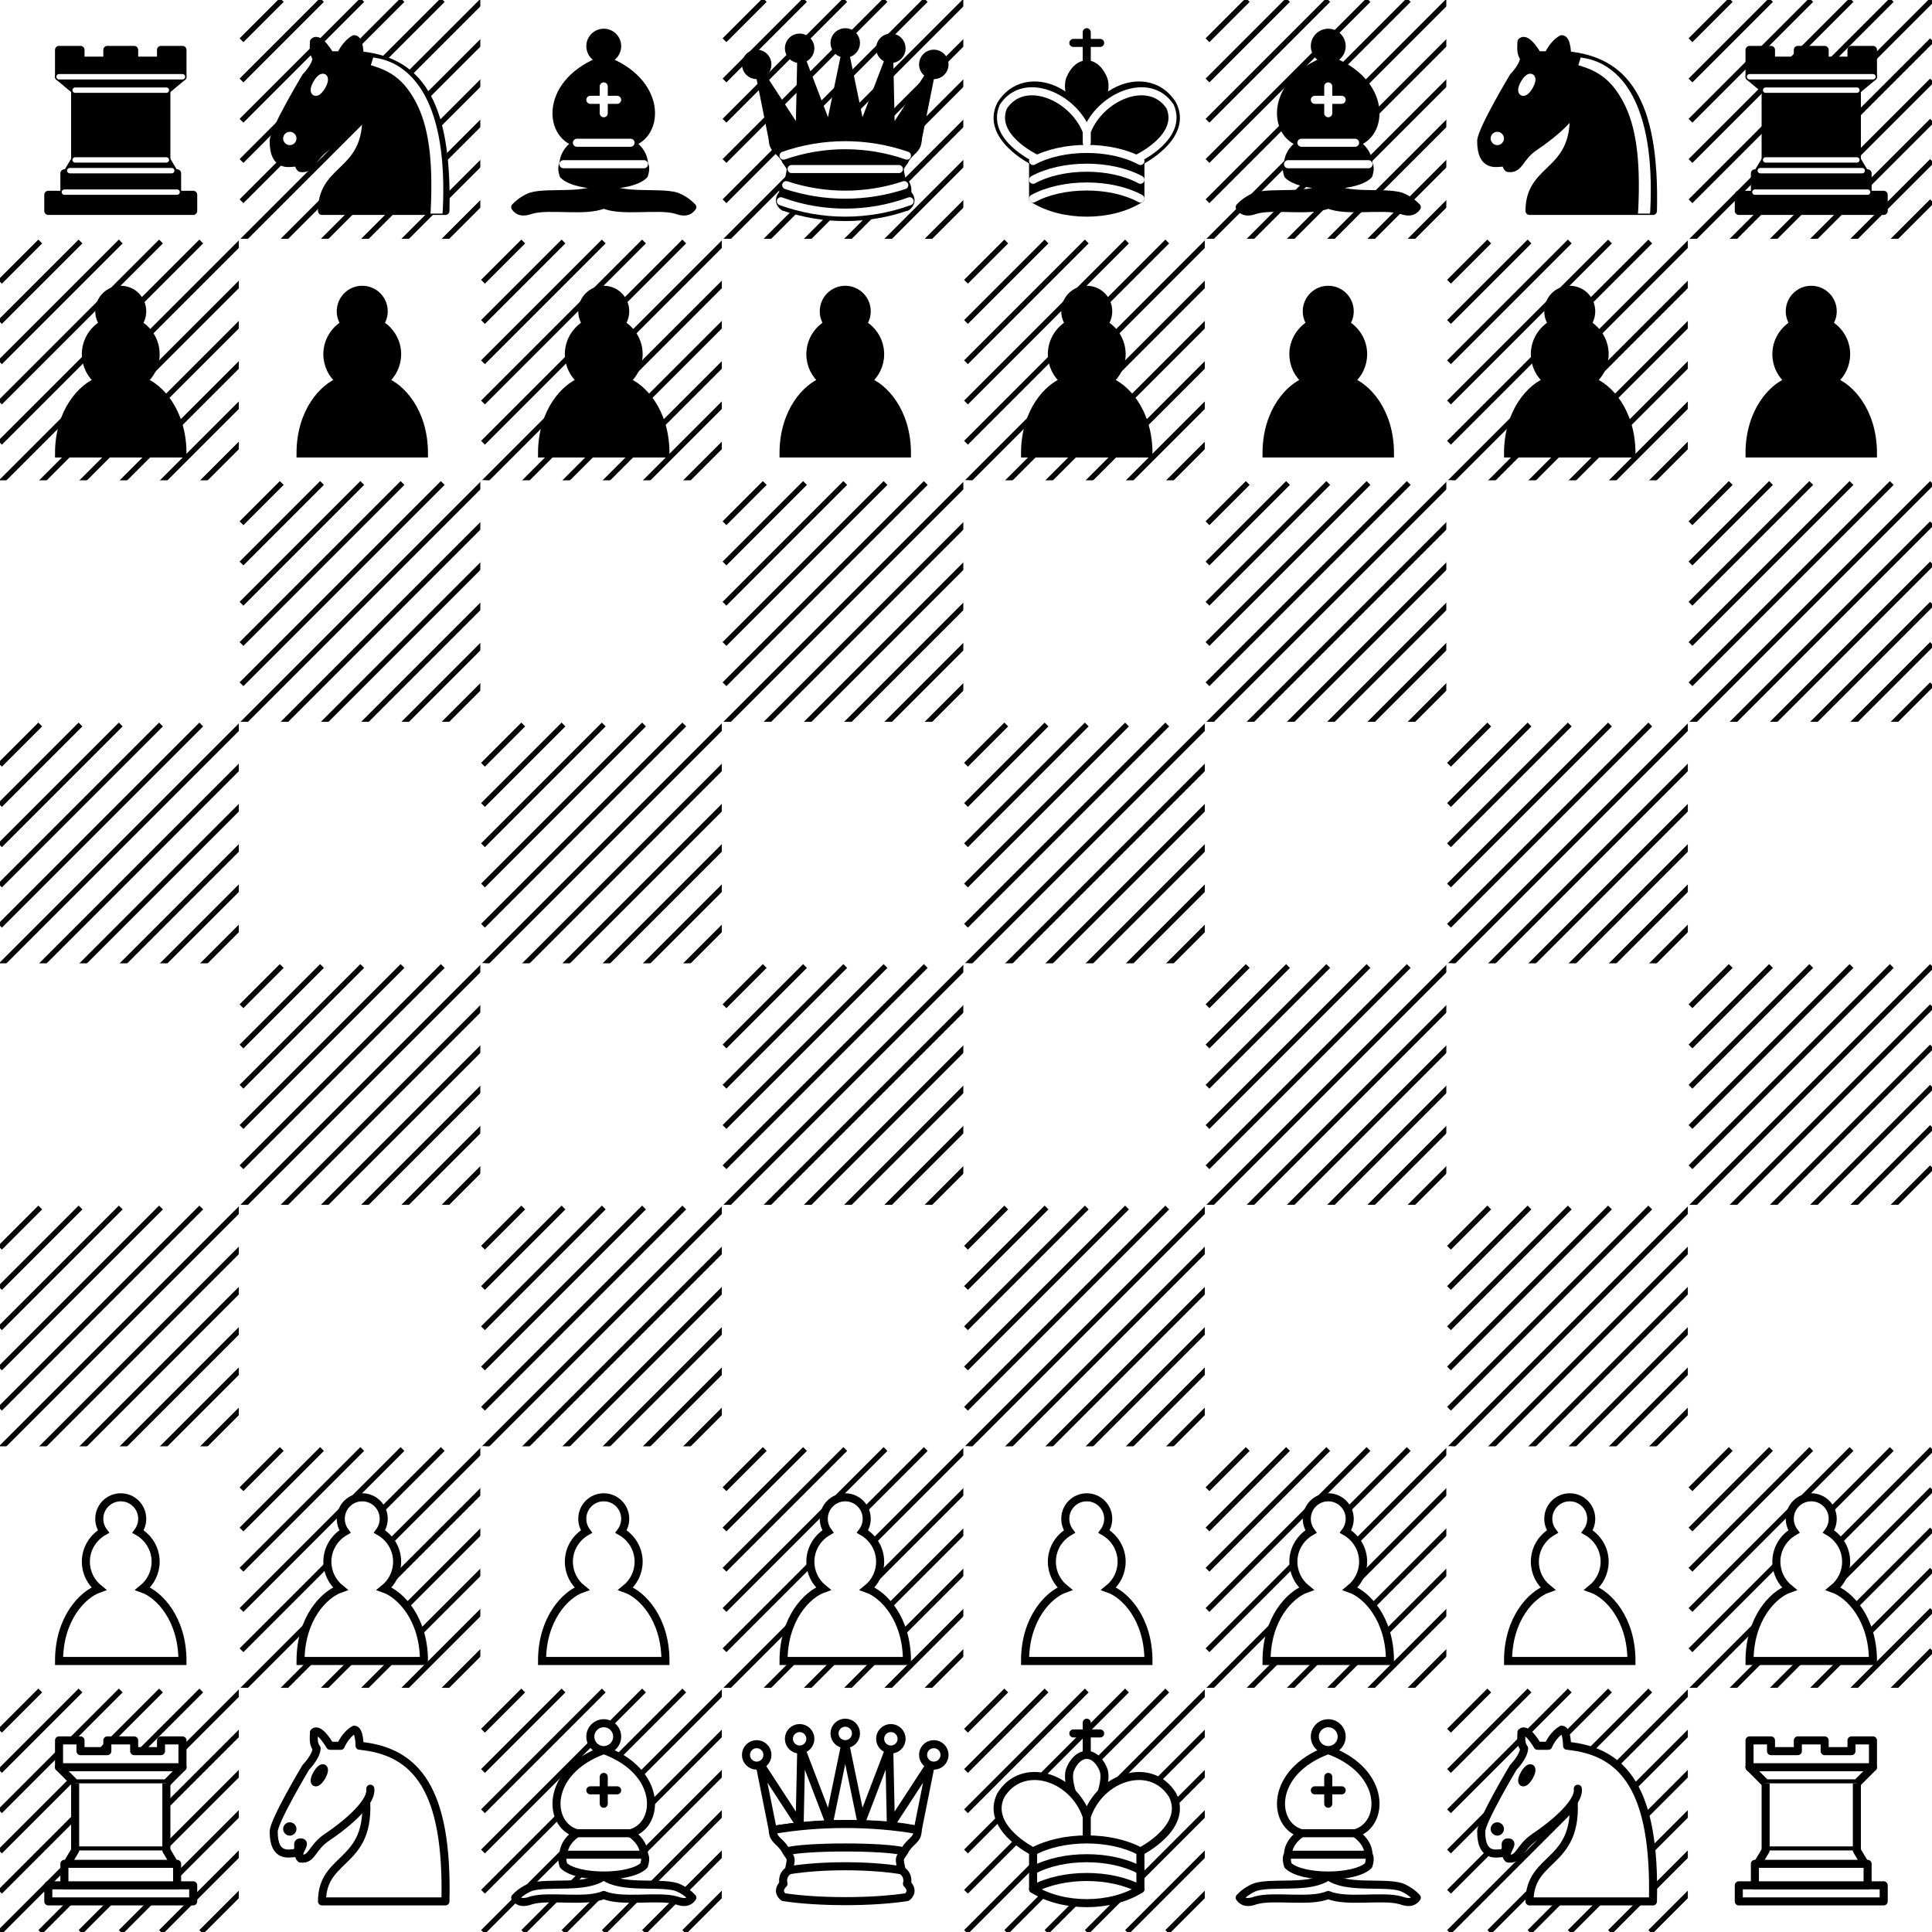
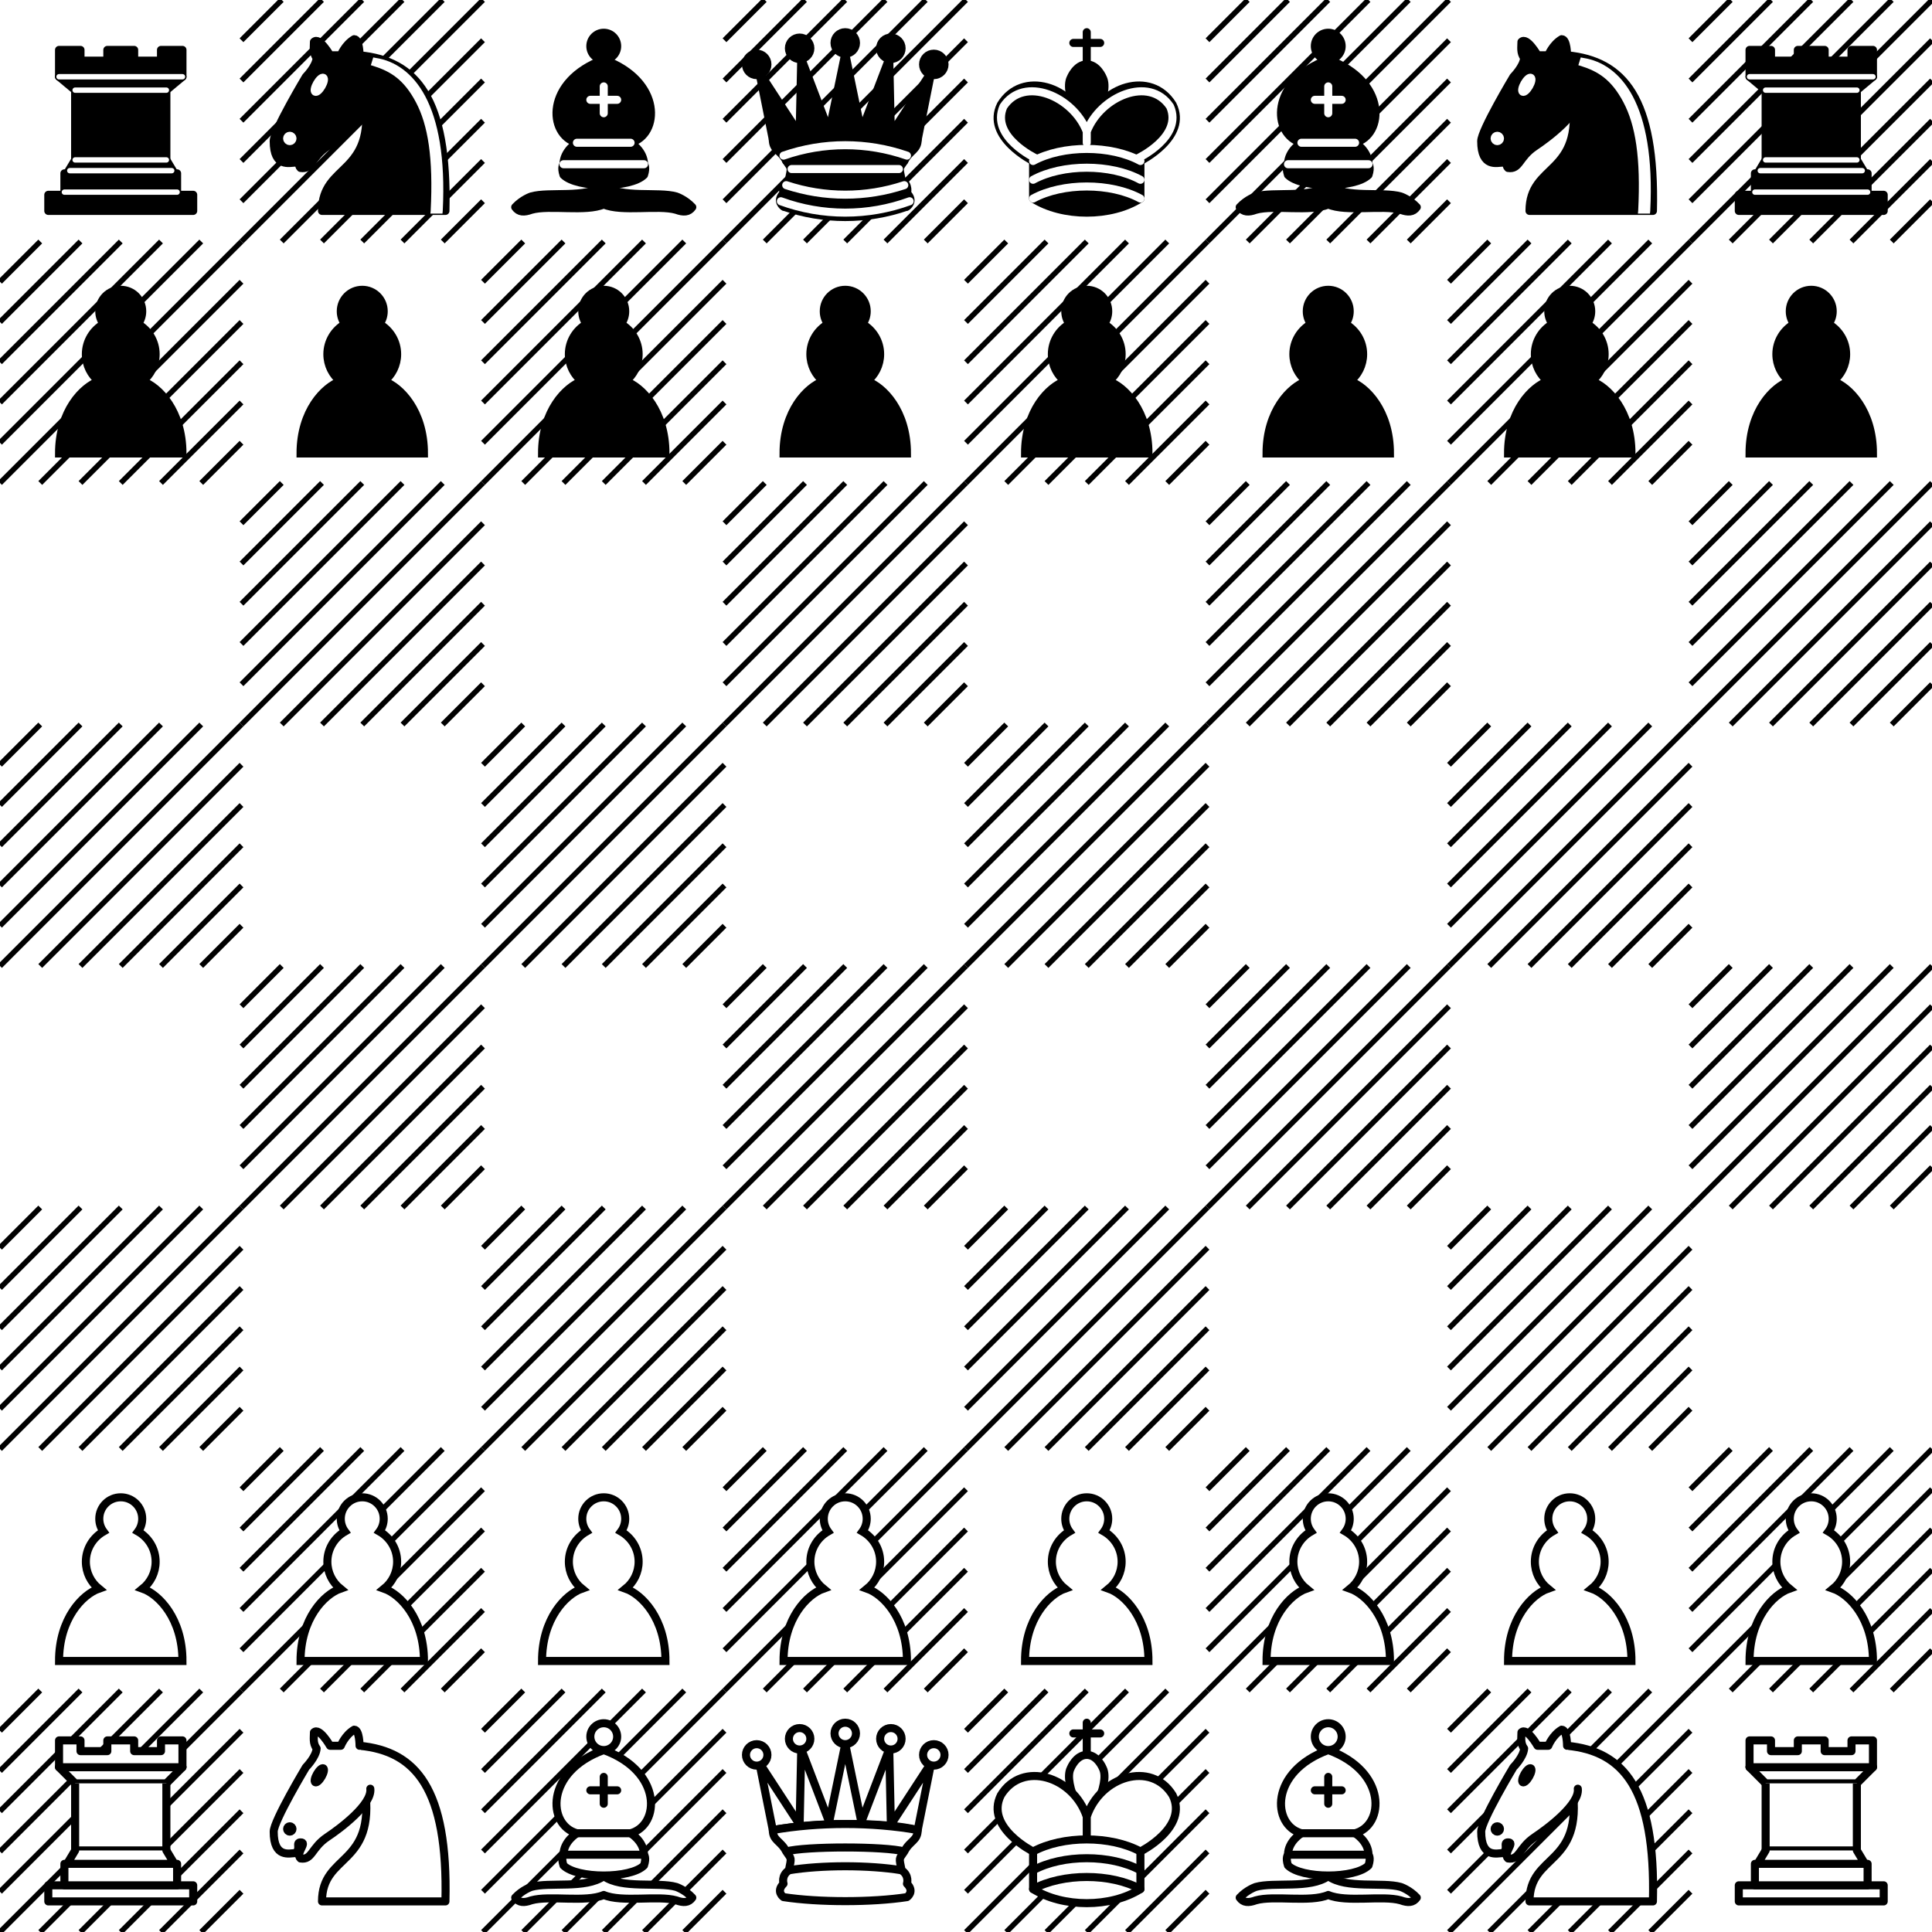
<svg xmlns="http://www.w3.org/2000/svg" xmlns:xlink="http://www.w3.org/1999/xlink" version="1.1" viewBox="0 0 360 360" width="360" height="360">
  <symbol id="r" viewBox="0 0 45 45" overflow="visible">
-     <rect width="45" height="45" fill="white" stroke="white" />
    <g style="opacity:1; fill:#000000; fill-opacity:1; fill-rule:evenodd; stroke:#000000; stroke-width:1.5; stroke-linecap:round;stroke-linejoin:round;stroke-miterlimit:4; stroke-dasharray:none; stroke-opacity:1;" transform="translate(0,0.3)">
      <path d="M 9,39 L 36,39 L 36,36 L 9,36 L 9,39 z " style="stroke-linecap:butt;" />
      <path d="M 12.5,32 L 14,29.5 L 31,29.5 L 32.5,32 L 12.5,32 z " style="stroke-linecap:butt;" />
      <path d="M 12,36 L 12,32 L 33,32 L 33,36 L 12,36 z " style="stroke-linecap:butt;" />
      <path d="M 14,29.5 L 14,16.5 L 31,16.5 L 31,29.5 L 14,29.5 z " style="stroke-linecap:butt;stroke-linejoin:miter;" />
      <path d="M 14,16.5 L 11,14 L 34,14 L 31,16.5 L 14,16.5 z " style="stroke-linecap:butt;" />
      <path d="M 11,14 L 11,9 L 15,9 L 15,11 L 20,11 L 20,9 L 25,9 L 25,11 L 30,11 L 30,9 L 34,9 L 34,14 L 11,14 z " style="stroke-linecap:butt;" />
      <path d="M 12,35.5 L 33,35.5 L 33,35.5" style="fill:none; stroke:#ffffff; stroke-width:1; stroke-linejoin:miter;" />
      <path d="M 13,31.5 L 32,31.5" style="fill:none; stroke:#ffffff; stroke-width:1; stroke-linejoin:miter;" />
      <path d="M 14,29.5 L 31,29.5" style="fill:none; stroke:#ffffff; stroke-width:1; stroke-linejoin:miter;" />
      <path d="M 14,16.5 L 31,16.5" style="fill:none; stroke:#ffffff; stroke-width:1; stroke-linejoin:miter;" />
      <path d="M 11,14 L 34,14" style="fill:none; stroke:#ffffff; stroke-width:1; stroke-linejoin:miter;" />
    </g>
  </symbol>
  <symbol id="n" viewBox="0 0 45 45" overflow="visible">
-     <rect width="45" height="45" fill="white" stroke="white" />
    <path stroke="#000" d="M 7.5,0 L 0,7.5 M 15,0 L 0,15 M 22.5,0 L 0,22.5 M 30,0 L 0,30 M 37.5,0 L 0,37.5 M 45,0 L 0,45 M 45,7.5 L 7.5,45 M 45,15 L 15,45 M 45,22.5 L 22.5,45 M 45,30 L 30,45 M 45,37.5 L 37.5,45" />
    <g style="opacity:1; fill:none; fill-opacity:1; fill-rule:evenodd; stroke:#000000; stroke-width:1.5; stroke-linecap:round;stroke-linejoin:round;stroke-miterlimit:4; stroke-dasharray:none; stroke-opacity:1;" transform="translate(0,0.3)">
      <path d="M 22,10 C 32.5,11 38.5,18 38,39 L 15,39 C 15,30 25,32.5 23,18" style="fill:#000000; stroke:#000000;" />
      <path d="M 24,18 C 24.38,20.91 18.45,25.37 16,27 C 13,29 13.18,31.34 11,31 C 9.958,30.06 12.41,27.96 11,28 C 10,28 11.19,29.23 10,30 C 9,30 5.997,31 6,26 C 6,24 12,14 12,14 C 12,14 13.89,12.1 14,10.5 C 13.27,9.506 13.5,8.5 13.5,7.5 C 14.5,6.5 16.5,10 16.5,10 L 18.5,10 C 18.5,10 19.28,8.008 21,7 C 22,7 22,10 22,10" style="fill:#000000; stroke:#000000;" />
      <path d="M 9.5 25.5 A 0.5 0.5 0 1 1 8.5,25.5 A 0.5 0.5 0 1 1 9.5 25.5 z" style="fill:#ffffff; stroke:#ffffff;" />
      <path d="M 15 15.5 A 0.5 1.5 0 1 1  14,15.5 A 0.5 1.5 0 1 1  15 15.5 z" transform="matrix(0.866,0.5,-0.5,0.866,9.693,-5.173)" style="fill:#ffffff; stroke:#ffffff;" />
      <path d="M 24.55,10.4 L 24.1,11.85 L 24.6,12 C 27.75,13 30.25,14.49 32.5,18.75 C 34.75,23.01 35.75,29.06 35.25,39 L 35.2,39.5 L 37.45,39.5 L 37.5,39 C 38,28.94 36.62,22.15 34.25,17.66 C 31.88,13.17 28.46,11.02 25.06,10.5 L 24.55,10.4 z " style="fill:#ffffff; stroke:none;" />
    </g>
  </symbol>
  <symbol id="b" viewBox="0 0 45 45" overflow="visible">
-     <rect width="45" height="45" fill="white" stroke="white" />
    <g style="opacity:1; fill:none; fill-rule:evenodd; fill-opacity:1; stroke:#000000; stroke-width:1.5; stroke-linecap:round; stroke-linejoin:round; stroke-miterlimit:4; stroke-dasharray:none; stroke-opacity:1;" transform="translate(0,0.6)">
      <g style="fill:#000000; stroke:#000000; stroke-linecap:butt;">
        <path d="M 9,36 C 12.39,35.03 19.11,36.43 22.5,34 C 25.89,36.43 32.61,35.03 36,36 C 36,36 37.65,36.54 39,38 C 38.32,38.97 37.35,38.99 36,38.5 C 32.61,37.53 25.89,38.96 22.5,37.5 C 19.11,38.96 12.39,37.53 9,38.5 C 7.65,38.99 6.68,38.97 6,38 C 7.35,36.54 9,36 9,36 z" />
        <path d="M 15,32 C 17.5,34.5 27.5,34.5 30,32 C 30.5,30.5 30,30 30,30 C 30,27.5 27.5,26 27.5,26 C 33,24.5 33.5,14.5 22.5,10.5 C 11.5,14.5 12,24.5 17.5,26 C 17.5,26 15,27.5 15,30 C 15,30 14.5,30.5 15,32 z" />
        <path d="M 25 8 A 2.5 2.5 0 1 1  20,8 A 2.5 2.5 0 1 1  25 8 z" />
      </g>
      <path d="M 17.5,26 L 27.5,26 M 15,30 L 30,30 M 22.5,15.5 L 22.5,20.5 M 20,18 L 25,18" style="fill:none; stroke:#ffffff; stroke-linejoin:miter;" />
    </g>
  </symbol>
  <symbol id="q" viewBox="0 0 45 45" overflow="visible">
-     <rect width="45" height="45" fill="white" stroke="white" />
    <path stroke="#000" d="M 7.5,0 L 0,7.5 M 15,0 L 0,15 M 22.5,0 L 0,22.5 M 30,0 L 0,30 M 37.5,0 L 0,37.5 M 45,0 L 0,45 M 45,7.5 L 7.5,45 M 45,15 L 15,45 M 45,22.5 L 22.5,45 M 45,30 L 30,45 M 45,37.5 L 37.5,45" />
    <g style="fill:#000000;stroke:#000000;stroke-width:1.5; stroke-linecap:round;stroke-linejoin:round">
      <path d="M 9,26 C 17.5,24.5 30,24.5 36,26 L 38.5,13.5 L 31,25 L 30.7,10.9 L 25.5,24.5 L 22.5,10 L 19.5,24.5 L 14.3,10.9 L 14,25 L 6.5,13.5 L 9,26 z" style="stroke-linecap:butt;fill:#000000" />
      <path d="m 9,26 c 0,2 1.5,2 2.5,4 1,1.5 1,1 0.5,3.5 -1.5,1 -1,2.5 -1,2.5 -1.5,1.5 0,2.5 0,2.5 6.5,1 16.5,1 23,0 0,0 1.5,-1 0,-2.5 0,0 0.5,-1.5 -1,-2.5 -0.5,-2.5 -0.5,-2 0.5,-3.5 1,-2 2.5,-2 2.5,-4 -8.5,-1.5 -18.5,-1.5 -27,0 z" />
      <path d="M 11.5,30 C 15,29 30,29 33.5,30" />
      <path d="m 12,33.5 c 6,-1 15,-1 21,0" />
      <circle cx="6" cy="12" r="2" />
      <circle cx="14" cy="9" r="2" />
      <circle cx="22.5" cy="8" r="2" />
      <circle cx="31" cy="9" r="2" />
      <circle cx="39" cy="12" r="2" />
      <path d="M 11,38.5 A 35,35 1 0 0 34,38.5" style="fill:none; stroke:#000000;stroke-linecap:butt;" />
      <g style="fill:none; stroke:#ffffff;">
        <path d="M 11,29 A 35,35 1 0 1 34,29" />
        <path d="M 12.5,31.5 L 32.5,31.5" />
        <path d="M 11.5,34.5 A 35,35 1 0 0 33.5,34.5" />
        <path d="M 10.5,37.5 A 35,35 1 0 0 34.5,37.5" />
      </g>
    </g>
  </symbol>
  <symbol id="k" viewBox="0 0 45 45" overflow="visible">
-     <rect width="45" height="45" fill="white" stroke="white" />
    <g style="fill:none; fill-opacity:1; fill-rule:evenodd; stroke:#000000; stroke-width:1.5; stroke-linecap:round;stroke-linejoin:round;stroke-miterlimit:4; stroke-dasharray:none; stroke-opacity:1;">
      <path d="M 22.5,11.63 L 22.5,6" style="fill:none; stroke:#000000; stroke-linejoin:miter;" id="path6570" />
      <path d="M 22.5,25 C 22.5,25 27,17.5 25.5,14.5 C 25.5,14.5 24.5,12 22.5,12 C 20.5,12 19.5,14.5 19.5,14.5 C 18,17.5 22.5,25 22.5,25" style="fill:#000000;fill-opacity:1; stroke-linecap:butt; stroke-linejoin:miter;" />
      <path d="M 12.5,37 C 18,40.5 27,40.5 32.5,37 L 32.5,30 C 32.5,30 41.5,25.5 38.5,19.5 C 34.5,13 25,16 22.5,23.5 L 22.5,27 L 22.5,23.5 C 20,16 10.5,13 6.5,19.5 C 3.5,25.5 12.5,30 12.5,30 L 12.5,37" style="fill:#000000; stroke:#000000;" />
      <path d="M 20,8 L 25,8" style="fill:none; stroke:#000000; stroke-linejoin:miter;" />
      <path d="M 32,29.5 C 32,29.5 40.5,25.5 38.03,19.85 C 34.15,14 25,18 22.5,24.5 L 22.5,26.6 L 22.5,24.5 C 20,18 10.85,14 6.97,19.85 C 4.5,25.5 13,29.5 13,29.5" style="fill:none; stroke:#ffffff;" />
      <path d="M 12.5,30 C 18,27 27,27 32.5,30 M 12.5,33.5 C 18,30.5 27,30.5 32.5,33.5 M 12.5,37 C 18,34 27,34 32.5,37" style="fill:none; stroke:#ffffff;" />
    </g>
  </symbol>
  <symbol id="b_v1" viewBox="0 0 45 45" overflow="visible">
-     <rect width="45" height="45" fill="white" stroke="white" />
    <path stroke="#000" d="M 7.5,0 L 0,7.5 M 15,0 L 0,15 M 22.5,0 L 0,22.5 M 30,0 L 0,30 M 37.5,0 L 0,37.5 M 45,0 L 0,45 M 45,7.5 L 7.5,45 M 45,15 L 15,45 M 45,22.5 L 22.5,45 M 45,30 L 30,45 M 45,37.5 L 37.5,45" />
    <g style="opacity:1; fill:none; fill-rule:evenodd; fill-opacity:1; stroke:#000000; stroke-width:1.5; stroke-linecap:round; stroke-linejoin:round; stroke-miterlimit:4; stroke-dasharray:none; stroke-opacity:1;" transform="translate(0,0.6)">
      <g style="fill:#000000; stroke:#000000; stroke-linecap:butt;">
        <path d="M 9,36 C 12.39,35.03 19.11,36.43 22.5,34 C 25.89,36.43 32.61,35.03 36,36 C 36,36 37.65,36.54 39,38 C 38.32,38.97 37.35,38.99 36,38.5 C 32.61,37.53 25.89,38.96 22.5,37.5 C 19.11,38.96 12.39,37.53 9,38.5 C 7.65,38.99 6.68,38.97 6,38 C 7.35,36.54 9,36 9,36 z" />
        <path d="M 15,32 C 17.5,34.5 27.5,34.5 30,32 C 30.5,30.5 30,30 30,30 C 30,27.5 27.5,26 27.5,26 C 33,24.5 33.5,14.5 22.5,10.5 C 11.5,14.5 12,24.5 17.5,26 C 17.5,26 15,27.5 15,30 C 15,30 14.5,30.5 15,32 z" />
        <path d="M 25 8 A 2.5 2.5 0 1 1  20,8 A 2.5 2.5 0 1 1  25 8 z" />
      </g>
      <path d="M 17.5,26 L 27.5,26 M 15,30 L 30,30 M 22.5,15.5 L 22.5,20.5 M 20,18 L 25,18" style="fill:none; stroke:#ffffff; stroke-linejoin:miter;" />
    </g>
  </symbol>
  <symbol id="n_v1" viewBox="0 0 45 45" overflow="visible">
-     <rect width="45" height="45" fill="white" stroke="white" />
    <g style="opacity:1; fill:none; fill-opacity:1; fill-rule:evenodd; stroke:#000000; stroke-width:1.5; stroke-linecap:round;stroke-linejoin:round;stroke-miterlimit:4; stroke-dasharray:none; stroke-opacity:1;" transform="translate(0,0.3)">
      <path d="M 22,10 C 32.5,11 38.5,18 38,39 L 15,39 C 15,30 25,32.5 23,18" style="fill:#000000; stroke:#000000;" />
      <path d="M 24,18 C 24.38,20.91 18.45,25.37 16,27 C 13,29 13.18,31.34 11,31 C 9.958,30.06 12.41,27.96 11,28 C 10,28 11.19,29.23 10,30 C 9,30 5.997,31 6,26 C 6,24 12,14 12,14 C 12,14 13.89,12.1 14,10.5 C 13.27,9.506 13.5,8.5 13.5,7.5 C 14.5,6.5 16.5,10 16.5,10 L 18.5,10 C 18.5,10 19.28,8.008 21,7 C 22,7 22,10 22,10" style="fill:#000000; stroke:#000000;" />
      <path d="M 9.5 25.5 A 0.5 0.5 0 1 1 8.5,25.5 A 0.5 0.5 0 1 1 9.5 25.5 z" style="fill:#ffffff; stroke:#ffffff;" />
      <path d="M 15 15.5 A 0.5 1.5 0 1 1  14,15.5 A 0.5 1.5 0 1 1  15 15.5 z" transform="matrix(0.866,0.5,-0.5,0.866,9.693,-5.173)" style="fill:#ffffff; stroke:#ffffff;" />
      <path d="M 24.55,10.4 L 24.1,11.85 L 24.6,12 C 27.75,13 30.25,14.49 32.5,18.75 C 34.75,23.01 35.75,29.06 35.25,39 L 35.2,39.5 L 37.45,39.5 L 37.5,39 C 38,28.94 36.62,22.15 34.25,17.66 C 31.88,13.17 28.46,11.02 25.06,10.5 L 24.55,10.4 z " style="fill:#ffffff; stroke:none;" />
    </g>
  </symbol>
  <symbol id="r_v1" viewBox="0 0 45 45" overflow="visible">
-     <rect width="45" height="45" fill="white" stroke="white" />
    <path stroke="#000" d="M 7.5,0 L 0,7.5 M 15,0 L 0,15 M 22.5,0 L 0,22.5 M 30,0 L 0,30 M 37.5,0 L 0,37.5 M 45,0 L 0,45 M 45,7.5 L 7.5,45 M 45,15 L 15,45 M 45,22.5 L 22.5,45 M 45,30 L 30,45 M 45,37.5 L 37.5,45" />
    <g style="opacity:1; fill:#000000; fill-opacity:1; fill-rule:evenodd; stroke:#000000; stroke-width:1.5; stroke-linecap:round;stroke-linejoin:round;stroke-miterlimit:4; stroke-dasharray:none; stroke-opacity:1;" transform="translate(0,0.3)">
      <path d="M 9,39 L 36,39 L 36,36 L 9,36 L 9,39 z " style="stroke-linecap:butt;" />
      <path d="M 12.5,32 L 14,29.5 L 31,29.5 L 32.5,32 L 12.5,32 z " style="stroke-linecap:butt;" />
      <path d="M 12,36 L 12,32 L 33,32 L 33,36 L 12,36 z " style="stroke-linecap:butt;" />
      <path d="M 14,29.5 L 14,16.5 L 31,16.5 L 31,29.5 L 14,29.5 z " style="stroke-linecap:butt;stroke-linejoin:miter;" />
      <path d="M 14,16.5 L 11,14 L 34,14 L 31,16.5 L 14,16.5 z " style="stroke-linecap:butt;" />
      <path d="M 11,14 L 11,9 L 15,9 L 15,11 L 20,11 L 20,9 L 25,9 L 25,11 L 30,11 L 30,9 L 34,9 L 34,14 L 11,14 z " style="stroke-linecap:butt;" />
      <path d="M 12,35.5 L 33,35.5 L 33,35.5" style="fill:none; stroke:#ffffff; stroke-width:1; stroke-linejoin:miter;" />
      <path d="M 13,31.5 L 32,31.5" style="fill:none; stroke:#ffffff; stroke-width:1; stroke-linejoin:miter;" />
      <path d="M 14,29.5 L 31,29.5" style="fill:none; stroke:#ffffff; stroke-width:1; stroke-linejoin:miter;" />
      <path d="M 14,16.5 L 31,16.5" style="fill:none; stroke:#ffffff; stroke-width:1; stroke-linejoin:miter;" />
      <path d="M 11,14 L 34,14" style="fill:none; stroke:#ffffff; stroke-width:1; stroke-linejoin:miter;" />
    </g>
  </symbol>
  <symbol id="p" viewBox="0 0 45 45" overflow="visible">
-     <rect width="45" height="45" fill="white" stroke="white" />
    <path stroke="#000" d="M 7.5,0 L 0,7.5 M 15,0 L 0,15 M 22.5,0 L 0,22.5 M 30,0 L 0,30 M 37.5,0 L 0,37.5 M 45,0 L 0,45 M 45,7.5 L 7.5,45 M 45,15 L 15,45 M 45,22.5 L 22.5,45 M 45,30 L 30,45 M 45,37.5 L 37.5,45" />
    <path d="m 22.5,9 c -2.21,0 -4,1.79 -4,4 0,0.89 0.29,1.71 0.78,2.38 C 17.33,16.5 16,18.59 16,21 c 0,2.03 0.94,3.84 2.41,5.03 C 15.41,27.09 11,31.58 11,39.5 H 34 C 34,31.58 29.59,27.09 26.59,26.03 28.06,24.84 29,23.03 29,21 29,18.59 27.67,16.5 25.72,15.38 26.21,14.71 26.5,13.89 26.5,13 c 0,-2.21 -1.79,-4 -4,-4 z" style="opacity:1; fill:#000000; fill-opacity:1; fill-rule:nonzero; stroke:#000000; stroke-width:1.5; stroke-linecap:round; stroke-linejoin:miter; stroke-miterlimit:4; stroke-dasharray:none; stroke-opacity:1;" />
  </symbol>
  <symbol id="p_v1" viewBox="0 0 45 45" overflow="visible">
-     <rect width="45" height="45" fill="white" stroke="white" />
    <path d="m 22.5,9 c -2.21,0 -4,1.79 -4,4 0,0.89 0.29,1.71 0.78,2.38 C 17.33,16.5 16,18.59 16,21 c 0,2.03 0.94,3.84 2.41,5.03 C 15.41,27.09 11,31.58 11,39.5 H 34 C 34,31.58 29.59,27.09 26.59,26.03 28.06,24.84 29,23.03 29,21 29,18.59 27.67,16.5 25.72,15.38 26.21,14.71 26.5,13.89 26.5,13 c 0,-2.21 -1.79,-4 -4,-4 z" style="opacity:1; fill:#000000; fill-opacity:1; fill-rule:nonzero; stroke:#000000; stroke-width:1.5; stroke-linecap:round; stroke-linejoin:miter; stroke-miterlimit:4; stroke-dasharray:none; stroke-opacity:1;" />
  </symbol>
-   <symbol id="_2E" viewBox="0 0 45 45" overflow="visible">
-     <rect width="45" height="45" fill="white" stroke="white" />
-   </symbol>
+   <symbol id="_2E" viewBox="0 0 45 45" overflow="visible" />
  <symbol id="_2E_v1" viewBox="0 0 45 45" overflow="visible">
-     <rect width="45" height="45" fill="white" stroke="white" />
    <path stroke="#000" d="M 7.5,0 L 0,7.5 M 15,0 L 0,15 M 22.5,0 L 0,22.5 M 30,0 L 0,30 M 37.5,0 L 0,37.5 M 45,0 L 0,45 M 45,7.5 L 7.5,45 M 45,15 L 15,45 M 45,22.5 L 22.5,45 M 45,30 L 30,45 M 45,37.5 L 37.5,45" />
  </symbol>
  <symbol id="P" viewBox="0 0 45 45" overflow="visible">
-     <rect width="45" height="45" fill="white" stroke="white" />
    <path d="m 22.5,9 c -2.21,0 -4,1.79 -4,4 0,0.89 0.29,1.71 0.78,2.38 C 17.33,16.5 16,18.59 16,21 c 0,2.03 0.94,3.84 2.41,5.03 C 15.41,27.09 11,31.58 11,39.5 H 34 C 34,31.58 29.59,27.09 26.59,26.03 28.06,24.84 29,23.03 29,21 29,18.59 27.67,16.5 25.72,15.38 26.21,14.71 26.5,13.89 26.5,13 c 0,-2.21 -1.79,-4 -4,-4 z" style="opacity:1; fill:#ffffff; fill-opacity:1; fill-rule:nonzero; stroke:#000000; stroke-width:1.5; stroke-linecap:round; stroke-linejoin:miter; stroke-miterlimit:4; stroke-dasharray:none; stroke-opacity:1;" />
  </symbol>
  <symbol id="P_v1" viewBox="0 0 45 45" overflow="visible">
-     <rect width="45" height="45" fill="white" stroke="white" />
    <path stroke="#000" d="M 7.5,0 L 0,7.5 M 15,0 L 0,15 M 22.5,0 L 0,22.5 M 30,0 L 0,30 M 37.5,0 L 0,37.5 M 45,0 L 0,45 M 45,7.5 L 7.5,45 M 45,15 L 15,45 M 45,22.5 L 22.5,45 M 45,30 L 30,45 M 45,37.5 L 37.5,45" />
    <path d="m 22.5,9 c -2.21,0 -4,1.79 -4,4 0,0.89 0.29,1.71 0.78,2.38 C 17.33,16.5 16,18.59 16,21 c 0,2.03 0.94,3.84 2.41,5.03 C 15.41,27.09 11,31.58 11,39.5 H 34 C 34,31.58 29.59,27.09 26.59,26.03 28.06,24.84 29,23.03 29,21 29,18.59 27.67,16.5 25.72,15.38 26.21,14.71 26.5,13.89 26.5,13 c 0,-2.21 -1.79,-4 -4,-4 z" style="opacity:1; fill:#ffffff; fill-opacity:1; fill-rule:nonzero; stroke:#000000; stroke-width:1.5; stroke-linecap:round; stroke-linejoin:miter; stroke-miterlimit:4; stroke-dasharray:none; stroke-opacity:1;" />
  </symbol>
  <symbol id="R" viewBox="0 0 45 45" overflow="visible">
-     <rect width="45" height="45" fill="white" stroke="white" />
    <path stroke="#000" d="M 7.5,0 L 0,7.5 M 15,0 L 0,15 M 22.5,0 L 0,22.5 M 30,0 L 0,30 M 37.5,0 L 0,37.5 M 45,0 L 0,45 M 45,7.5 L 7.5,45 M 45,15 L 15,45 M 45,22.5 L 22.5,45 M 45,30 L 30,45 M 45,37.5 L 37.5,45" />
    <g style="opacity:1; fill:#ffffff; fill-opacity:1; fill-rule:evenodd; stroke:#000000; stroke-width:1.5; stroke-linecap:round;stroke-linejoin:round;stroke-miterlimit:4; stroke-dasharray:none; stroke-opacity:1;" transform="translate(0,0.3)">
      <path d="M 9,39 L 36,39 L 36,36 L 9,36 L 9,39 z " style="stroke-linecap:butt;" />
      <path d="M 12,36 L 12,32 L 33,32 L 33,36 L 12,36 z " style="stroke-linecap:butt;" />
      <path d="M 11,14 L 11,9 L 15,9 L 15,11 L 20,11 L 20,9 L 25,9 L 25,11 L 30,11 L 30,9 L 34,9 L 34,14" style="stroke-linecap:butt;" />
      <path d="M 34,14 L 31,17 L 14,17 L 11,14" />
      <path d="M 31,17 L 31,29.5 L 14,29.5 L 14,17" style="stroke-linecap:butt; stroke-linejoin:miter;" />
      <path d="M 31,29.5 L 32.5,32 L 12.5,32 L 14,29.5" />
      <path d="M 11,14 L 34,14" style="fill:none; stroke:#000000; stroke-linejoin:miter;" />
    </g>
  </symbol>
  <symbol id="N" viewBox="0 0 45 45" overflow="visible">
-     <rect width="45" height="45" fill="white" stroke="white" />
    <g style="opacity:1; fill:none; fill-opacity:1; fill-rule:evenodd; stroke:#000000; stroke-width:1.5; stroke-linecap:round;stroke-linejoin:round;stroke-miterlimit:4; stroke-dasharray:none; stroke-opacity:1;" transform="translate(0,0.3)">
      <path d="M 22,10 C 32.5,11 38.5,18 38,39 L 15,39 C 15,30 25,32.5 23,18" style="fill:#ffffff; stroke:#000000;" />
      <path d="M 24,18 C 24.38,20.91 18.45,25.37 16,27 C 13,29 13.18,31.34 11,31 C 9.958,30.06 12.41,27.96 11,28 C 10,28 11.19,29.23 10,30 C 9,30 5.997,31 6,26 C 6,24 12,14 12,14 C 12,14 13.89,12.1 14,10.5 C 13.27,9.506 13.5,8.5 13.5,7.5 C 14.5,6.5 16.5,10 16.5,10 L 18.5,10 C 18.5,10 19.28,8.008 21,7 C 22,7 22,10 22,10" style="fill:#ffffff; stroke:#000000;" />
      <path d="M 9.5 25.5 A 0.5 0.5 0 1 1 8.5,25.5 A 0.5 0.5 0 1 1 9.5 25.5 z" style="fill:#000000; stroke:#000000;" />
      <path d="M 15 15.5 A 0.5 1.5 0 1 1  14,15.5 A 0.5 1.5 0 1 1  15 15.5 z" transform="matrix(0.866,0.5,-0.5,0.866,9.693,-5.173)" style="fill:#000000; stroke:#000000;" />
    </g>
  </symbol>
  <symbol id="B" viewBox="0 0 45 45" overflow="visible">
-     <rect width="45" height="45" fill="white" stroke="white" />
    <path stroke="#000" d="M 7.5,0 L 0,7.5 M 15,0 L 0,15 M 22.5,0 L 0,22.5 M 30,0 L 0,30 M 37.5,0 L 0,37.5 M 45,0 L 0,45 M 45,7.5 L 7.5,45 M 45,15 L 15,45 M 45,22.5 L 22.5,45 M 45,30 L 30,45 M 45,37.5 L 37.5,45" />
    <g style="opacity:1; fill:none; fill-rule:evenodd; fill-opacity:1; stroke:#000000; stroke-width:1.5; stroke-linecap:round; stroke-linejoin:round; stroke-miterlimit:4; stroke-dasharray:none; stroke-opacity:1;" transform="translate(0,0.6)">
      <g style="fill:#ffffff; stroke:#000000; stroke-linecap:butt;">
        <path d="M 9,36 C 12.39,35.03 19.11,36.43 22.5,34 C 25.89,36.43 32.61,35.03 36,36 C 36,36 37.65,36.54 39,38 C 38.32,38.97 37.35,38.99 36,38.5 C 32.61,37.53 25.89,38.96 22.5,37.5 C 19.11,38.96 12.39,37.53 9,38.5 C 7.65,38.99 6.68,38.97 6,38 C 7.35,36.54 9,36 9,36 z" />
        <path d="M 15,32 C 17.5,34.5 27.5,34.5 30,32 C 30.5,30.5 30,30 30,30 C 30,27.5 27.5,26 27.5,26 C 33,24.5 33.5,14.5 22.5,10.5 C 11.5,14.5 12,24.5 17.5,26 C 17.5,26 15,27.5 15,30 C 15,30 14.5,30.5 15,32 z" />
        <path d="M 25 8 A 2.5 2.5 0 1 1  20,8 A 2.5 2.5 0 1 1  25 8 z" />
      </g>
      <path d="M 17.5,26 L 27.5,26 M 15,30 L 30,30 M 22.5,15.5 L 22.5,20.5 M 20,18 L 25,18" style="fill:none; stroke:#000000; stroke-linejoin:miter;" />
    </g>
  </symbol>
  <symbol id="Q" viewBox="0 0 45 45" overflow="visible">
-     <rect width="45" height="45" fill="white" stroke="white" />
    <g style="fill:#ffffff;stroke:#000000;stroke-width:1.5;stroke-linejoin:round">
      <path d="M 9,26 C 17.5,24.5 30,24.5 36,26 L 38.5,13.5 L 31,25 L 30.7,10.9 L 25.5,24.5 L 22.5,10 L 19.5,24.5 L 14.3,10.9 L 14,25 L 6.5,13.5 L 9,26 z" />
      <path d="M 9,26 C 9,28 10.5,28 11.5,30 C 12.5,31.5 12.5,31 12,33.5 C 10.5,34.5 11,36 11,36 C 9.5,37.5 11,38.5 11,38.5 C 17.5,39.5 27.5,39.5 34,38.5 C 34,38.5 35.5,37.5 34,36 C 34,36 34.5,34.5 33,33.5 C 32.5,31 32.5,31.5 33.5,30 C 34.5,28 36,28 36,26 C 27.5,24.5 17.5,24.5 9,26 z" />
      <path d="M 11.5,30 C 15,29 30,29 33.5,30" style="fill:none" />
      <path d="M 12,33.5 C 18,32.5 27,32.5 33,33.5" style="fill:none" />
      <circle cx="6" cy="12" r="2" />
      <circle cx="14" cy="9" r="2" />
      <circle cx="22.5" cy="8" r="2" />
      <circle cx="31" cy="9" r="2" />
      <circle cx="39" cy="12" r="2" />
    </g>
  </symbol>
  <symbol id="K" viewBox="0 0 45 45" overflow="visible">
-     <rect width="45" height="45" fill="white" stroke="white" />
    <path stroke="#000" d="M 7.5,0 L 0,7.5 M 15,0 L 0,15 M 22.5,0 L 0,22.5 M 30,0 L 0,30 M 37.5,0 L 0,37.5 M 45,0 L 0,45 M 45,7.5 L 7.5,45 M 45,15 L 15,45 M 45,22.5 L 22.5,45 M 45,30 L 30,45 M 45,37.5 L 37.5,45" />
    <g style="fill:none; fill-opacity:1; fill-rule:evenodd; stroke:#000000; stroke-width:1.5; stroke-linecap:round;stroke-linejoin:round;stroke-miterlimit:4; stroke-dasharray:none; stroke-opacity:1;">
      <path d="M 22.5,11.63 L 22.5,6" style="fill:none; stroke:#000000; stroke-linejoin:miter;" />
      <path d="M 20,8 L 25,8" style="fill:none; stroke:#000000; stroke-linejoin:miter;" />
      <path d="M 22.5,25 C 22.5,25 27,17.5 25.5,14.5 C 25.5,14.5 24.5,12 22.5,12 C 20.5,12 19.5,14.5 19.5,14.5 C 18,17.5 22.5,25 22.5,25" style="fill:#ffffff; stroke:#000000; stroke-linecap:butt; stroke-linejoin:miter;" />
      <path d="M 12.5,37 C 18,40.5 27,40.5 32.5,37 L 32.5,30 C 32.5,30 41.5,25.5 38.5,19.5 C 34.5,13 25,16 22.5,23.5 L 22.5,27 L 22.5,23.5 C 20,16 10.5,13 6.5,19.5 C 3.5,25.5 12.5,30 12.5,30 L 12.5,37" style="fill:#ffffff; stroke:#000000;" />
      <path d="M 12.5,30 C 18,27 27,27 32.5,30" style="fill:none; stroke:#000000;" />
      <path d="M 12.5,33.5 C 18,30.5 27,30.5 32.5,33.5" style="fill:none; stroke:#000000;" />
      <path d="M 12.5,37 C 18,34 27,34 32.5,37" style="fill:none; stroke:#000000;" />
    </g>
  </symbol>
  <symbol id="B_v1" viewBox="0 0 45 45" overflow="visible">
-     <rect width="45" height="45" fill="white" stroke="white" />
    <g style="opacity:1; fill:none; fill-rule:evenodd; fill-opacity:1; stroke:#000000; stroke-width:1.5; stroke-linecap:round; stroke-linejoin:round; stroke-miterlimit:4; stroke-dasharray:none; stroke-opacity:1;" transform="translate(0,0.6)">
      <g style="fill:#ffffff; stroke:#000000; stroke-linecap:butt;">
        <path d="M 9,36 C 12.39,35.03 19.11,36.43 22.5,34 C 25.89,36.43 32.61,35.03 36,36 C 36,36 37.65,36.54 39,38 C 38.32,38.97 37.35,38.99 36,38.5 C 32.61,37.53 25.89,38.96 22.5,37.5 C 19.11,38.96 12.39,37.53 9,38.5 C 7.65,38.99 6.68,38.97 6,38 C 7.35,36.54 9,36 9,36 z" />
        <path d="M 15,32 C 17.5,34.5 27.5,34.5 30,32 C 30.5,30.5 30,30 30,30 C 30,27.5 27.5,26 27.5,26 C 33,24.5 33.5,14.5 22.5,10.5 C 11.5,14.5 12,24.5 17.5,26 C 17.5,26 15,27.5 15,30 C 15,30 14.5,30.5 15,32 z" />
        <path d="M 25 8 A 2.5 2.5 0 1 1  20,8 A 2.5 2.5 0 1 1  25 8 z" />
      </g>
      <path d="M 17.5,26 L 27.5,26 M 15,30 L 30,30 M 22.5,15.5 L 22.5,20.5 M 20,18 L 25,18" style="fill:none; stroke:#000000; stroke-linejoin:miter;" />
    </g>
  </symbol>
  <symbol id="N_v1" viewBox="0 0 45 45" overflow="visible">
-     <rect width="45" height="45" fill="white" stroke="white" />
    <path stroke="#000" d="M 7.5,0 L 0,7.5 M 15,0 L 0,15 M 22.5,0 L 0,22.5 M 30,0 L 0,30 M 37.5,0 L 0,37.5 M 45,0 L 0,45 M 45,7.5 L 7.5,45 M 45,15 L 15,45 M 45,22.5 L 22.5,45 M 45,30 L 30,45 M 45,37.5 L 37.5,45" />
    <g style="opacity:1; fill:none; fill-opacity:1; fill-rule:evenodd; stroke:#000000; stroke-width:1.5; stroke-linecap:round;stroke-linejoin:round;stroke-miterlimit:4; stroke-dasharray:none; stroke-opacity:1;" transform="translate(0,0.3)">
      <path d="M 22,10 C 32.5,11 38.5,18 38,39 L 15,39 C 15,30 25,32.5 23,18" style="fill:#ffffff; stroke:#000000;" />
      <path d="M 24,18 C 24.38,20.91 18.45,25.37 16,27 C 13,29 13.18,31.34 11,31 C 9.958,30.06 12.41,27.96 11,28 C 10,28 11.19,29.23 10,30 C 9,30 5.997,31 6,26 C 6,24 12,14 12,14 C 12,14 13.89,12.1 14,10.5 C 13.27,9.506 13.5,8.5 13.5,7.5 C 14.5,6.5 16.5,10 16.5,10 L 18.5,10 C 18.5,10 19.28,8.008 21,7 C 22,7 22,10 22,10" style="fill:#ffffff; stroke:#000000;" />
      <path d="M 9.5 25.5 A 0.5 0.5 0 1 1 8.5,25.5 A 0.5 0.5 0 1 1 9.5 25.5 z" style="fill:#000000; stroke:#000000;" />
      <path d="M 15 15.5 A 0.5 1.5 0 1 1  14,15.5 A 0.5 1.5 0 1 1  15 15.5 z" transform="matrix(0.866,0.5,-0.5,0.866,9.693,-5.173)" style="fill:#000000; stroke:#000000;" />
    </g>
  </symbol>
  <symbol id="R_v1" viewBox="0 0 45 45" overflow="visible">
-     <rect width="45" height="45" fill="white" stroke="white" />
    <g style="opacity:1; fill:#ffffff; fill-opacity:1; fill-rule:evenodd; stroke:#000000; stroke-width:1.5; stroke-linecap:round;stroke-linejoin:round;stroke-miterlimit:4; stroke-dasharray:none; stroke-opacity:1;" transform="translate(0,0.3)">
      <path d="M 9,39 L 36,39 L 36,36 L 9,36 L 9,39 z " style="stroke-linecap:butt;" />
      <path d="M 12,36 L 12,32 L 33,32 L 33,36 L 12,36 z " style="stroke-linecap:butt;" />
      <path d="M 11,14 L 11,9 L 15,9 L 15,11 L 20,11 L 20,9 L 25,9 L 25,11 L 30,11 L 30,9 L 34,9 L 34,14" style="stroke-linecap:butt;" />
      <path d="M 34,14 L 31,17 L 14,17 L 11,14" />
      <path d="M 31,17 L 31,29.5 L 14,29.5 L 14,17" style="stroke-linecap:butt; stroke-linejoin:miter;" />
      <path d="M 31,29.5 L 32.5,32 L 12.5,32 L 14,29.5" />
      <path d="M 11,14 L 34,14" style="fill:none; stroke:#000000; stroke-linejoin:miter;" />
    </g>
  </symbol>
+   <svg overflow="visible" viewBox="0 0 360 360">
+     <rect fill="white" x="0" y="0" width="360" height="360" />
+   </svg>
  <use xlink:href="#r" x="0" y="0" width="45" height="45" />
  <use xlink:href="#n" x="45" y="0" width="45" height="45" />
  <use xlink:href="#b" x="90" y="0" width="45" height="45" />
  <use xlink:href="#q" x="135" y="0" width="45" height="45" />
  <use xlink:href="#k" x="180" y="0" width="45" height="45" />
  <use xlink:href="#b_v1" x="225" y="0" width="45" height="45" />
  <use xlink:href="#n_v1" x="270" y="0" width="45" height="45" />
  <use xlink:href="#r_v1" x="315" y="0" width="45" height="45" />
  <use xlink:href="#p" x="0" y="45" width="45" height="45" />
  <use xlink:href="#p_v1" x="45" y="45" width="45" height="45" />
  <use xlink:href="#p" x="90" y="45" width="45" height="45" />
  <use xlink:href="#p_v1" x="135" y="45" width="45" height="45" />
  <use xlink:href="#p" x="180" y="45" width="45" height="45" />
  <use xlink:href="#p_v1" x="225" y="45" width="45" height="45" />
  <use xlink:href="#p" x="270" y="45" width="45" height="45" />
  <use xlink:href="#p_v1" x="315" y="45" width="45" height="45" />
  <use xlink:href="#_2E" x="0" y="90" width="45" height="45" />
  <use xlink:href="#_2E_v1" x="45" y="90" width="45" height="45" />
  <use xlink:href="#_2E" x="90" y="90" width="45" height="45" />
  <use xlink:href="#_2E_v1" x="135" y="90" width="45" height="45" />
  <use xlink:href="#_2E" x="180" y="90" width="45" height="45" />
  <use xlink:href="#_2E_v1" x="225" y="90" width="45" height="45" />
  <use xlink:href="#_2E" x="270" y="90" width="45" height="45" />
  <use xlink:href="#_2E_v1" x="315" y="90" width="45" height="45" />
  <use xlink:href="#_2E_v1" x="0" y="135" width="45" height="45" />
  <use xlink:href="#_2E" x="45" y="135" width="45" height="45" />
  <use xlink:href="#_2E_v1" x="90" y="135" width="45" height="45" />
  <use xlink:href="#_2E" x="135" y="135" width="45" height="45" />
  <use xlink:href="#_2E_v1" x="180" y="135" width="45" height="45" />
  <use xlink:href="#_2E" x="225" y="135" width="45" height="45" />
  <use xlink:href="#_2E_v1" x="270" y="135" width="45" height="45" />
  <use xlink:href="#_2E" x="315" y="135" width="45" height="45" />
  <use xlink:href="#_2E" x="0" y="180" width="45" height="45" />
  <use xlink:href="#_2E_v1" x="45" y="180" width="45" height="45" />
  <use xlink:href="#_2E" x="90" y="180" width="45" height="45" />
  <use xlink:href="#_2E_v1" x="135" y="180" width="45" height="45" />
  <use xlink:href="#_2E" x="180" y="180" width="45" height="45" />
  <use xlink:href="#_2E_v1" x="225" y="180" width="45" height="45" />
  <use xlink:href="#_2E" x="270" y="180" width="45" height="45" />
  <use xlink:href="#_2E_v1" x="315" y="180" width="45" height="45" />
  <use xlink:href="#_2E_v1" x="0" y="225" width="45" height="45" />
  <use xlink:href="#_2E" x="45" y="225" width="45" height="45" />
  <use xlink:href="#_2E_v1" x="90" y="225" width="45" height="45" />
  <use xlink:href="#_2E" x="135" y="225" width="45" height="45" />
  <use xlink:href="#_2E_v1" x="180" y="225" width="45" height="45" />
  <use xlink:href="#_2E" x="225" y="225" width="45" height="45" />
  <use xlink:href="#_2E_v1" x="270" y="225" width="45" height="45" />
  <use xlink:href="#_2E" x="315" y="225" width="45" height="45" />
  <use xlink:href="#P" x="0" y="270" width="45" height="45" />
  <use xlink:href="#P_v1" x="45" y="270" width="45" height="45" />
  <use xlink:href="#P" x="90" y="270" width="45" height="45" />
  <use xlink:href="#P_v1" x="135" y="270" width="45" height="45" />
  <use xlink:href="#P" x="180" y="270" width="45" height="45" />
  <use xlink:href="#P_v1" x="225" y="270" width="45" height="45" />
  <use xlink:href="#P" x="270" y="270" width="45" height="45" />
  <use xlink:href="#P_v1" x="315" y="270" width="45" height="45" />
  <use xlink:href="#R" x="0" y="315" width="45" height="45" />
  <use xlink:href="#N" x="45" y="315" width="45" height="45" />
  <use xlink:href="#B" x="90" y="315" width="45" height="45" />
  <use xlink:href="#Q" x="135" y="315" width="45" height="45" />
  <use xlink:href="#K" x="180" y="315" width="45" height="45" />
  <use xlink:href="#B_v1" x="225" y="315" width="45" height="45" />
  <use xlink:href="#N_v1" x="270" y="315" width="45" height="45" />
  <use xlink:href="#R_v1" x="315" y="315" width="45" height="45" />
</svg>
